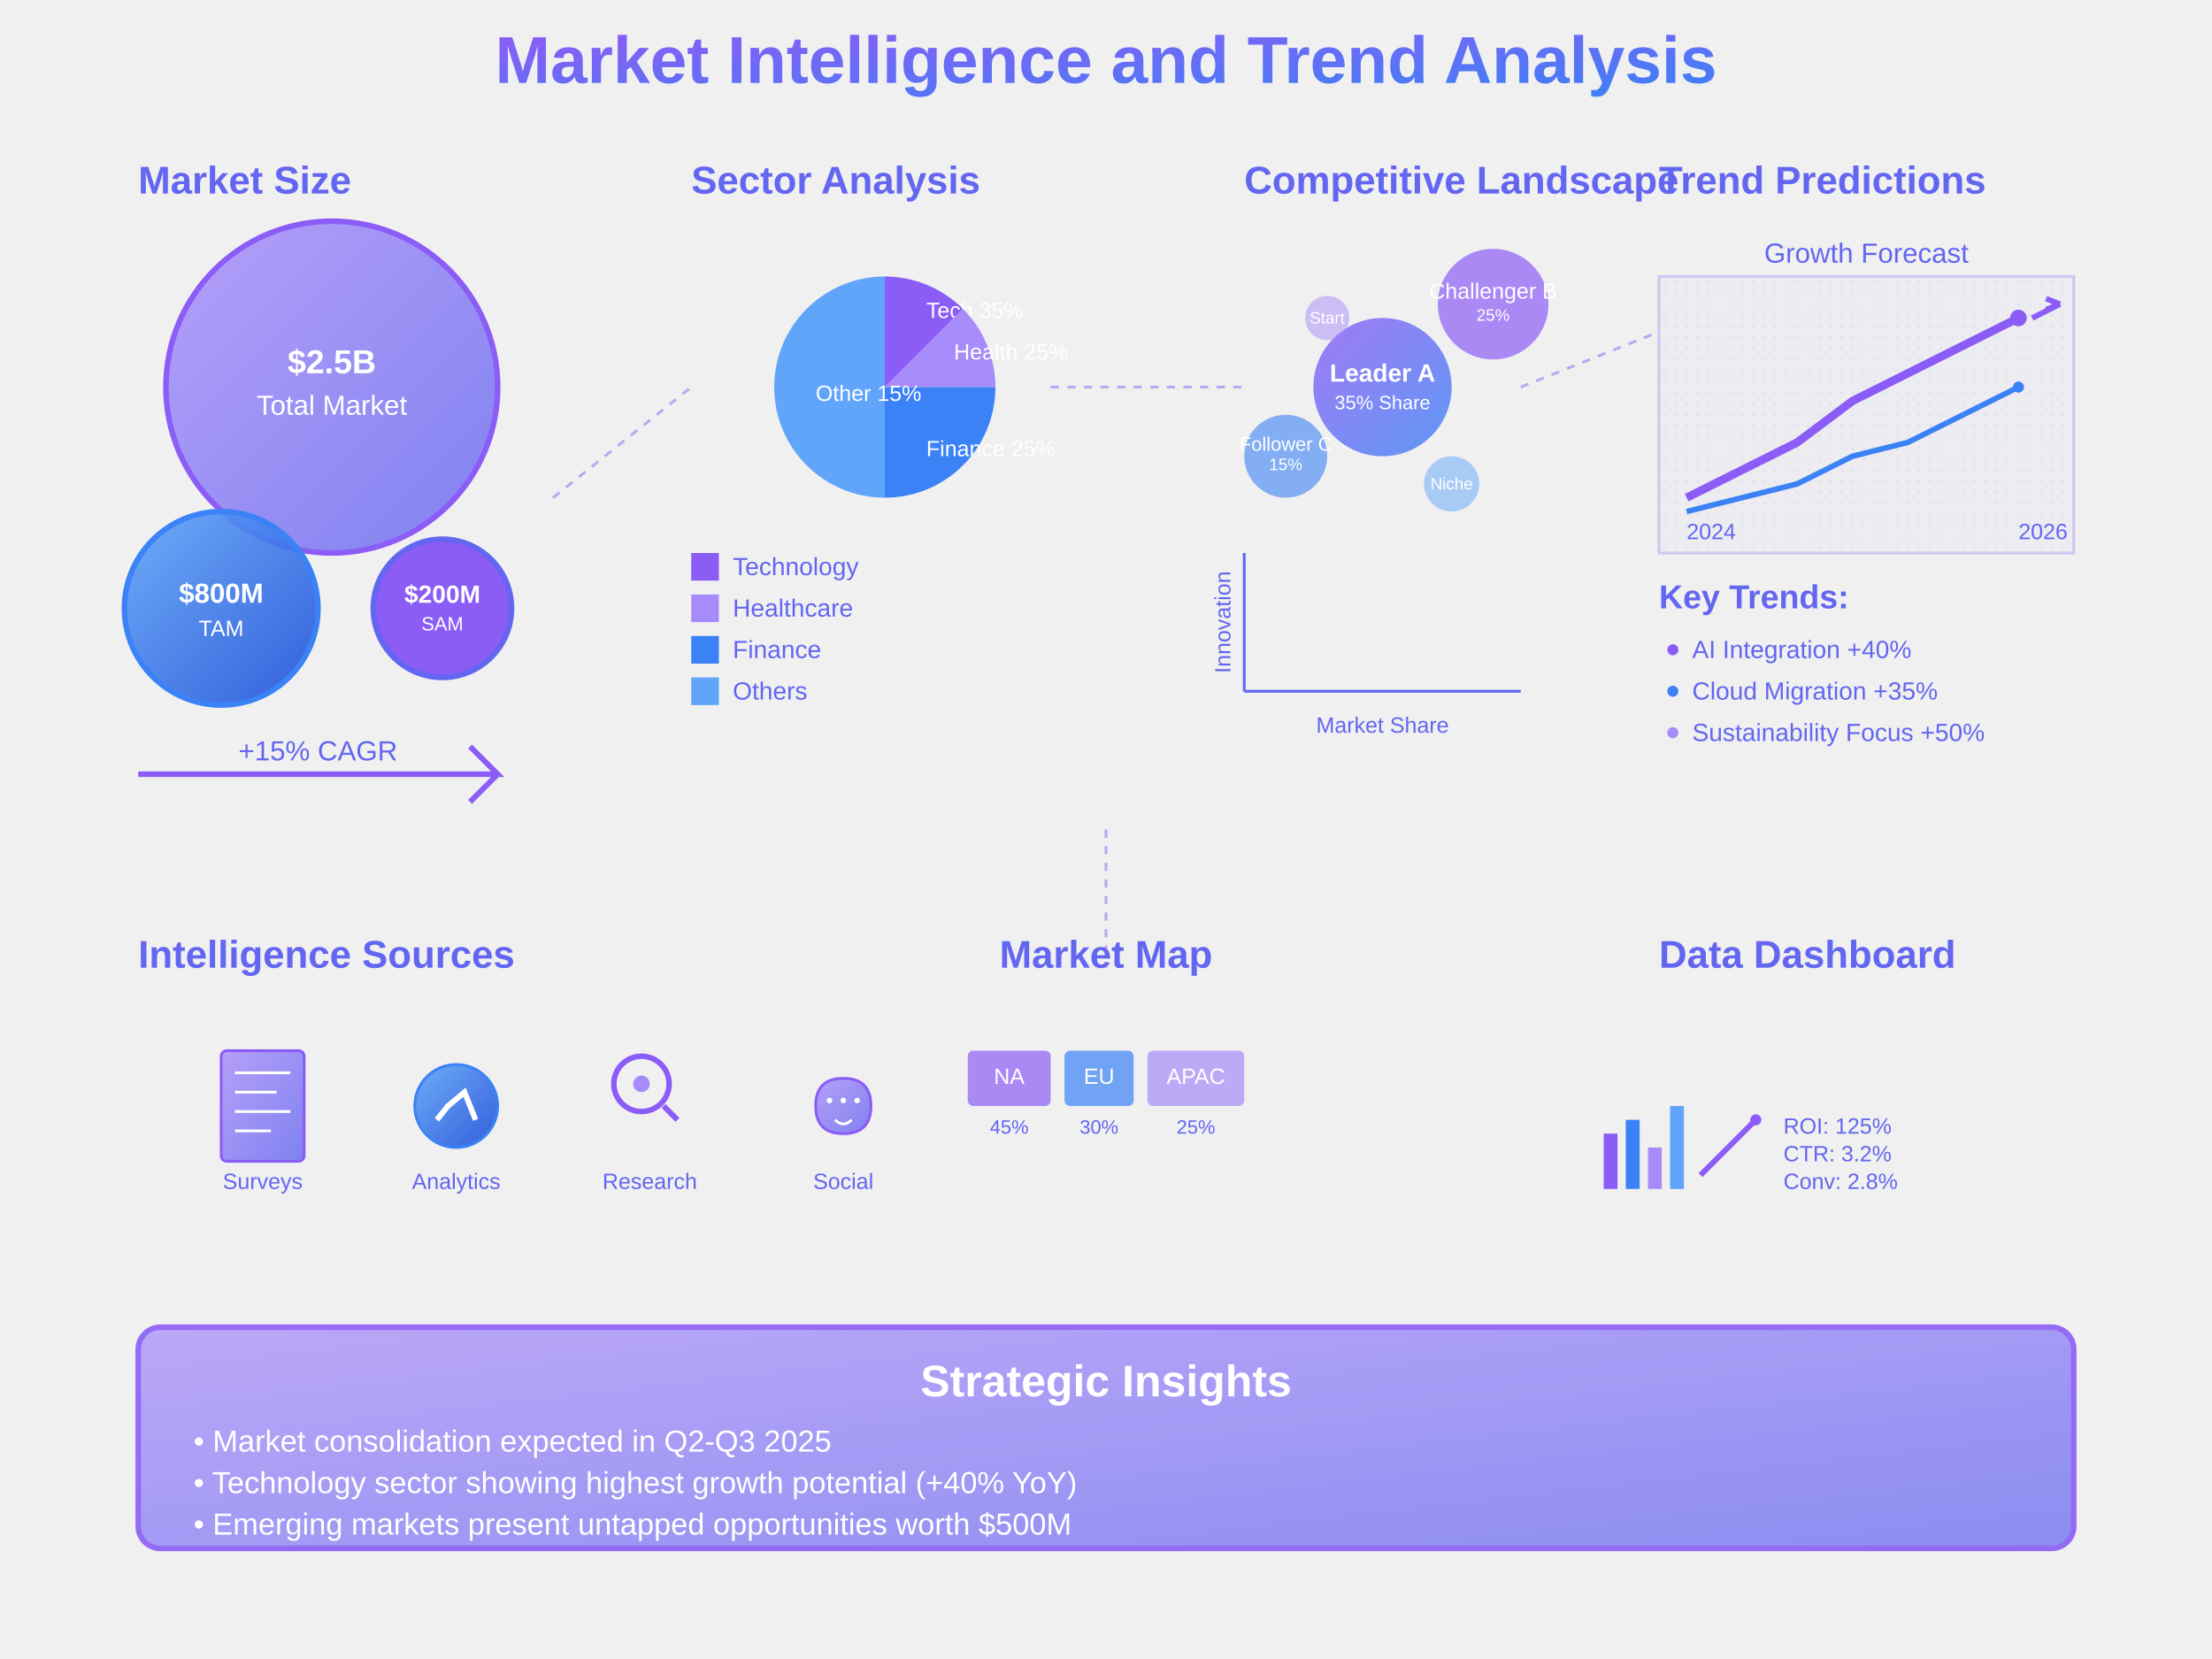
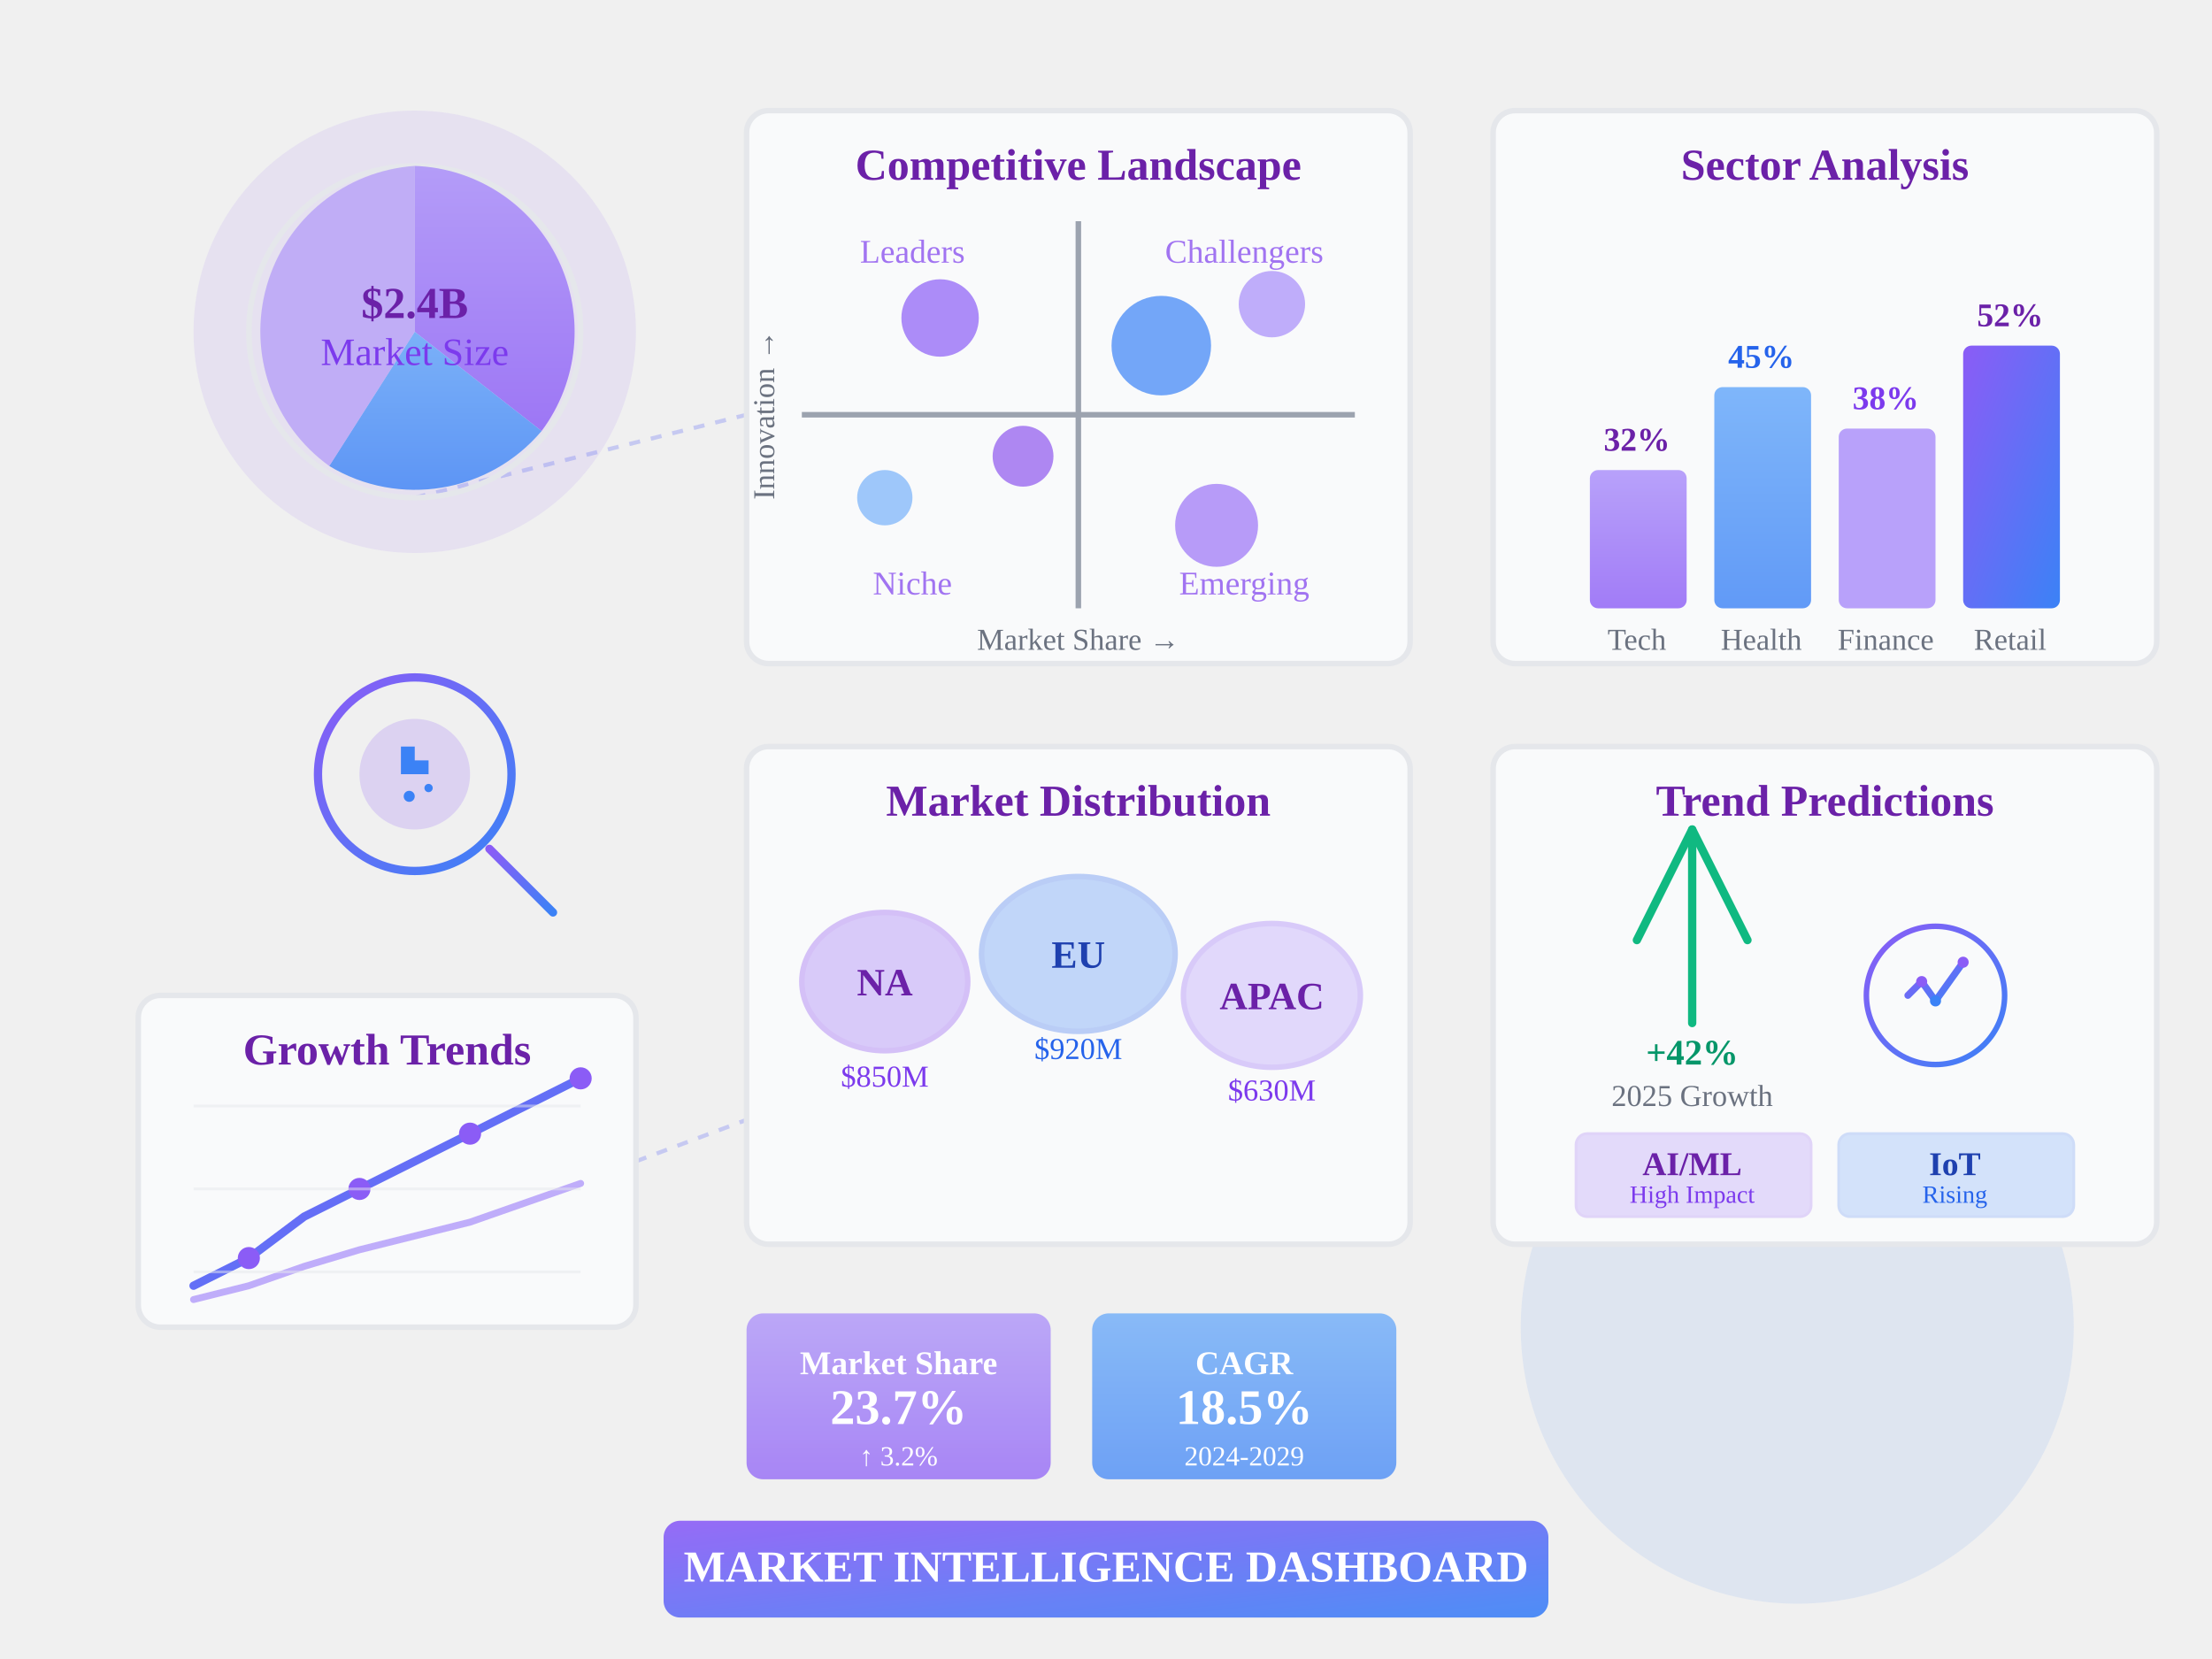
- <svg xmlns="http://www.w3.org/2000/svg" width="800" height="600" viewBox="0 0 800 600">
+ <svg xmlns="http://www.w3.org/2000/svg" viewBox="0 0 800 600" width="800" height="600">
  <defs>
-     <linearGradient id="purpleBlueGradient" x1="0%" y1="0%" x2="100%" y2="100%">
+     <linearGradient id="purpleBlue" x1="0%" y1="0%" x2="100%" y2="100%">
      <stop offset="0%" style="stop-color:#8B5CF6;stop-opacity:1" />
      <stop offset="100%" style="stop-color:#3B82F6;stop-opacity:1" />
    </linearGradient>
-     <linearGradient id="lightPurpleGradient" x1="0%" y1="0%" x2="100%" y2="100%">
+     <linearGradient id="lightPurple" x1="0%" y1="0%" x2="0%" y2="100%">
      <stop offset="0%" style="stop-color:#A78BFA;stop-opacity:0.8" />
-       <stop offset="100%" style="stop-color:#6366F1;stop-opacity:0.8" />
+       <stop offset="100%" style="stop-color:#8B5CF6;stop-opacity:0.8" />
    </linearGradient>
-     <linearGradient id="blueGradient" x1="0%" y1="0%" x2="100%" y2="100%">
-       <stop offset="0%" style="stop-color:#60A5FA;stop-opacity:0.9" />
-       <stop offset="100%" style="stop-color:#1D4ED8;stop-opacity:0.9" />
+     <linearGradient id="lightBlue" x1="0%" y1="0%" x2="0%" y2="100%">
+       <stop offset="0%" style="stop-color:#60A5FA;stop-opacity:0.8" />
+       <stop offset="100%" style="stop-color:#3B82F6;stop-opacity:0.8" />
    </linearGradient>
-     <pattern id="dataPattern" patternUnits="userSpaceOnUse" width="4" height="4">
-       <rect width="4" height="4" fill="#8B5CF6" opacity="0.1" />
-       <circle cx="2" cy="2" r="0.5" fill="#3B82F6" opacity="0.3" />
-     </pattern>
  </defs>
-   <rect width="800" height="600" fill="transparent" />
-   <text x="400" y="30" text-anchor="middle" font-family="Arial, sans-serif" font-size="24" font-weight="bold" fill="url(#purpleBlueGradient)">
-     Market Intelligence and Trend Analysis
-   </text>
+   <circle cx="150" cy="120" r="80" fill="#8B5CF6" opacity="0.1" />
+   <circle cx="650" cy="480" r="100" fill="#3B82F6" opacity="0.1" />
+   <circle cx="700" cy="150" r="60" fill="#A78BFA" opacity="0.1" />
+   <g id="connections" opacity="0.3">
+     <line x1="150" y1="180" x2="270" y2="150" stroke="url(#purpleBlue)" stroke-width="1.5" stroke-dasharray="4,4" />
+     <line x1="230" y1="420" x2="390" y2="360" stroke="url(#purpleBlue)" stroke-width="1.5" stroke-dasharray="4,4" />
+     <line x1="510" y1="150" x2="540" y2="150" stroke="url(#purpleBlue)" stroke-width="1.5" stroke-dasharray="4,4" />
+     <line x1="660" y1="240" x2="660" y2="270" stroke="url(#purpleBlue)" stroke-width="1.5" stroke-dasharray="4,4" />
+   </g>
  <g id="marketSize">
-     <text x="50" y="70" font-family="Arial, sans-serif" font-size="14" font-weight="bold" fill="#6366F1">Market Size</text>
-     <circle cx="120" cy="140" r="60" fill="url(#lightPurpleGradient)" stroke="#8B5CF6" stroke-width="2" />
-     <text x="120" y="135" text-anchor="middle" font-family="Arial, sans-serif" font-size="12" font-weight="bold" fill="#FFFFFF">$2.5B</text>
-     <text x="120" y="150" text-anchor="middle" font-family="Arial, sans-serif" font-size="10" fill="#FFFFFF">Total Market</text>
-     <circle cx="80" cy="220" r="35" fill="url(#blueGradient)" stroke="#3B82F6" stroke-width="2" />
-     <text x="80" y="218" text-anchor="middle" font-family="Arial, sans-serif" font-size="10" font-weight="bold" fill="#FFFFFF">$800M</text>
-     <text x="80" y="230" text-anchor="middle" font-family="Arial, sans-serif" font-size="8" fill="#FFFFFF">TAM</text>
-     <circle cx="160" cy="220" r="25" fill="#8B5CF6" stroke="#6366F1" stroke-width="2" />
-     <text x="160" y="218" text-anchor="middle" font-family="Arial, sans-serif" font-size="9" font-weight="bold" fill="#FFFFFF">$200M</text>
-     <text x="160" y="228" text-anchor="middle" font-family="Arial, sans-serif" font-size="7" fill="#FFFFFF">SAM</text>
-     <path d="M 50 280 L 180 280 L 170 270 M 180 280 L 170 290" stroke="#8B5CF6" stroke-width="2" fill="none" />
-     <text x="115" y="275" text-anchor="middle" font-family="Arial, sans-serif" font-size="10" fill="#6366F1">+15% CAGR</text>
+     <circle cx="150" cy="120" r="60" fill="none" stroke="#E5E7EB" stroke-width="2" />
+     <path d="M 150 60 A 60 60 0 0 1 195.88 155.88 L 150 120 Z" fill="url(#lightPurple)" />
+     <path d="M 195.88 155.88 A 60 60 0 0 1 119.08 168.54 L 150 120 Z" fill="url(#lightBlue)" />
+     <path d="M 119.08 168.54 A 60 60 0 0 1 150 60 L 150 120 Z" fill="#A78BFA" opacity="0.6" />
+     <text x="150" y="115" text-anchor="middle" fill="#6B21A8" font-size="16" font-weight="bold">$2.4B</text>
+     <text x="150" y="132" text-anchor="middle" fill="#7C3AED" font-size="14">Market Size</text>
+   </g>
+   <g id="intelligence">
+     <circle cx="150" cy="280" r="35" fill="none" stroke="url(#purpleBlue)" stroke-width="3" />
+     <line x1="177" y1="307" x2="200" y2="330" stroke="url(#purpleBlue)" stroke-width="3" stroke-linecap="round" />
+     <circle cx="150" cy="280" r="20" fill="#8B5CF6" opacity="0.2" />
+     <path d="M 145 270 L 145 280 L 155 280 L 155 275 L 150 275 L 150 270 Z" fill="#3B82F6" />
+     <circle cx="148" cy="288" r="2" fill="#3B82F6" />
+     <circle cx="155" cy="285" r="1.5" fill="#3B82F6" />
+   </g>
+   <g id="trendChart">
+     <rect x="50" y="360" width="180" height="120" rx="8" fill="#F9FAFB" stroke="#E5E7EB" stroke-width="2" />
+     <text x="140" y="385" text-anchor="middle" fill="#6B21A8" font-size="16" font-weight="bold">Growth Trends</text>
+     <polyline points="70,465 90,455 110,440 130,430 150,420 170,410 190,400 210,390" fill="none" stroke="url(#purpleBlue)" stroke-width="3" stroke-linecap="round" />
+     <polyline points="70,470 90,465 110,458 130,452 150,447 170,442 190,435 210,428" fill="none" stroke="#A78BFA" stroke-width="2.5" stroke-linecap="round" opacity="0.7" />
+     <circle cx="90" cy="455" r="4" fill="#8B5CF6" />
+     <circle cx="130" cy="430" r="4" fill="#8B5CF6" />
+     <circle cx="170" cy="410" r="4" fill="#8B5CF6" />
+     <circle cx="210" cy="390" r="4" fill="#8B5CF6" />
+     <line x1="70" y1="400" x2="210" y2="400" stroke="#E5E7EB" stroke-width="1" opacity="0.5" />
+     <line x1="70" y1="430" x2="210" y2="430" stroke="#E5E7EB" stroke-width="1" opacity="0.5" />
+     <line x1="70" y1="460" x2="210" y2="460" stroke="#E5E7EB" stroke-width="1" opacity="0.5" />
+   </g>
+   <g id="competitive">
+     <rect x="270" y="40" width="240" height="200" rx="8" fill="#F9FAFB" stroke="#E5E7EB" stroke-width="2" />
+     <text x="390" y="65" text-anchor="middle" fill="#6B21A8" font-size="16" font-weight="bold">Competitive Landscape</text>
+     <line x1="390" y1="80" x2="390" y2="220" stroke="#9CA3AF" stroke-width="2" />
+     <line x1="290" y1="150" x2="490" y2="150" stroke="#9CA3AF" stroke-width="2" />
+     <text x="330" y="95" text-anchor="middle" fill="#7C3AED" font-size="12" opacity="0.7">Leaders</text>
+     <text x="450" y="95" text-anchor="middle" fill="#7C3AED" font-size="12" opacity="0.7">Challengers</text>
+     <text x="330" y="215" text-anchor="middle" fill="#7C3AED" font-size="12" opacity="0.7">Niche</text>
+     <text x="450" y="215" text-anchor="middle" fill="#7C3AED" font-size="12" opacity="0.7">Emerging</text>
+     <circle cx="340" cy="115" r="14" fill="#8B5CF6" opacity="0.7" />
+     <circle cx="420" cy="125" r="18" fill="#3B82F6" opacity="0.7" />
+     <circle cx="460" cy="110" r="12" fill="#A78BFA" opacity="0.7" />
+     <circle cx="320" cy="180" r="10" fill="#60A5FA" opacity="0.6" />
+     <circle cx="440" cy="190" r="15" fill="#8B5CF6" opacity="0.6" />
+     <circle cx="370" cy="165" r="11" fill="#7C3AED" opacity="0.6" />
+     <text x="390" y="235" text-anchor="middle" fill="#6B7280" font-size="11">Market Share →</text>
+     <text x="280" y="150" text-anchor="middle" fill="#6B7280" font-size="11" transform="rotate(-90 280 150)">Innovation →</text>
  </g>
  <g id="sectorAnalysis">
-     <text x="250" y="70" font-family="Arial, sans-serif" font-size="14" font-weight="bold" fill="#6366F1">Sector Analysis</text>
-     <g transform="translate(320, 140)">
-       <path d="M 0,0 L 0,-40 A 40,40 0 0,1 28.28,-28.28 Z" fill="#8B5CF6" />
-       <text x="15" y="-25" font-family="Arial, sans-serif" font-size="8" fill="#FFFFFF">Tech 35%</text>
-       <path d="M 0,0 L 28.28,-28.28 A 40,40 0 0,1 40,0 Z" fill="#A78BFA" />
-       <text x="25" y="-10" font-family="Arial, sans-serif" font-size="8" fill="#FFFFFF">Health 25%</text>
-       <path d="M 0,0 L 40,0 A 40,40 0 0,1 0,40 Z" fill="#3B82F6" />
-       <text x="15" y="25" font-family="Arial, sans-serif" font-size="8" fill="#FFFFFF">Finance 25%</text>
-       <path d="M 0,0 L 0,40 A 40,40 0 0,1 0,-40 Z" fill="#60A5FA" />
-       <text x="-25" y="5" font-family="Arial, sans-serif" font-size="8" fill="#FFFFFF">Other 15%</text>
-     </g>
-     <g transform="translate(250, 200)">
-       <rect x="0" y="0" width="10" height="10" fill="#8B5CF6" />
-       <text x="15" y="8" font-family="Arial, sans-serif" font-size="9" fill="#6366F1">Technology</text>
-       <rect x="0" y="15" width="10" height="10" fill="#A78BFA" />
-       <text x="15" y="23" font-family="Arial, sans-serif" font-size="9" fill="#6366F1">Healthcare</text>
-       <rect x="0" y="30" width="10" height="10" fill="#3B82F6" />
-       <text x="15" y="38" font-family="Arial, sans-serif" font-size="9" fill="#6366F1">Finance</text>
-       <rect x="0" y="45" width="10" height="10" fill="#60A5FA" />
-       <text x="15" y="53" font-family="Arial, sans-serif" font-size="9" fill="#6366F1">Others</text>
-     </g>
-   </g>
-   <g id="competitiveLandscape">
-     <text x="450" y="70" font-family="Arial, sans-serif" font-size="14" font-weight="bold" fill="#6366F1">Competitive Landscape</text>
-     <g transform="translate(500, 140)">
-       <circle cx="0" cy="0" r="25" fill="url(#purpleBlueGradient)" opacity="0.8" />
-       <text x="0" y="-2" text-anchor="middle" font-family="Arial, sans-serif" font-size="9" font-weight="bold" fill="#FFFFFF">Leader A</text>
-       <text x="0" y="8" text-anchor="middle" font-family="Arial, sans-serif" font-size="7" fill="#FFFFFF">35% Share</text>
-       <circle cx="40" cy="-30" r="20" fill="#8B5CF6" opacity="0.7" />
-       <text x="40" y="-32" text-anchor="middle" font-family="Arial, sans-serif" font-size="8" fill="#FFFFFF">Challenger B</text>
-       <text x="40" y="-24" text-anchor="middle" font-family="Arial, sans-serif" font-size="6" fill="#FFFFFF">25%</text>
-       <circle cx="-35" cy="25" r="15" fill="#3B82F6" opacity="0.6" />
-       <text x="-35" y="23" text-anchor="middle" font-family="Arial, sans-serif" font-size="7" fill="#FFFFFF">Follower C</text>
-       <text x="-35" y="30" text-anchor="middle" font-family="Arial, sans-serif" font-size="6" fill="#FFFFFF">15%</text>
-       <circle cx="25" cy="35" r="10" fill="#60A5FA" opacity="0.5" />
-       <text x="25" y="37" text-anchor="middle" font-family="Arial, sans-serif" font-size="6" fill="#FFFFFF">Niche</text>
-       <circle cx="-20" cy="-25" r="8" fill="#A78BFA" opacity="0.5" />
-       <text x="-20" y="-23" text-anchor="middle" font-family="Arial, sans-serif" font-size="6" fill="#FFFFFF">Start</text>
-     </g>
-     <g transform="translate(450, 200)">
-       <line x1="0" y1="50" x2="100" y2="50" stroke="#6366F1" stroke-width="1" />
-       <text x="50" y="65" text-anchor="middle" font-family="Arial, sans-serif" font-size="8" fill="#6366F1">Market Share</text>
-       <line x1="0" y1="0" x2="0" y2="50" stroke="#6366F1" stroke-width="1" />
-       <text x="-5" y="25" text-anchor="middle" font-family="Arial, sans-serif" font-size="8" fill="#6366F1" transform="rotate(-90, -5, 25)">Innovation</text>
-     </g>
-   </g>
-   <g id="trendPredictions">
-     <text x="600" y="70" font-family="Arial, sans-serif" font-size="14" font-weight="bold" fill="#6366F1">Trend Predictions</text>
-     <g transform="translate(600, 100)">
-       <rect x="0" y="0" width="150" height="100" fill="url(#dataPattern)" stroke="#8B5CF6" stroke-width="1" opacity="0.3" />
-       <polyline points="10,80 30,70 50,60 70,45 90,35 110,25 130,15" stroke="#8B5CF6" stroke-width="3" fill="none" />
-       <polyline points="10,85 30,80 50,75 70,65 90,60 110,50 130,40" stroke="#3B82F6" stroke-width="2" fill="none" />
-       <circle cx="130" cy="15" r="3" fill="#8B5CF6" />
-       <circle cx="130" cy="40" r="2" fill="#3B82F6" />
-       <path d="M 135 15 L 145 10 L 140 12 M 145 10 L 140 8" stroke="#8B5CF6" stroke-width="2" fill="none" />
-       <text x="75" y="-5" text-anchor="middle" font-family="Arial, sans-serif" font-size="10" fill="#6366F1">Growth Forecast</text>
-       <text x="10" y="95" font-family="Arial, sans-serif" font-size="8" fill="#6366F1">2024</text>
-       <text x="130" y="95" font-family="Arial, sans-serif" font-size="8" fill="#6366F1">2026</text>
-     </g>
-     <g transform="translate(600, 220)">
-       <text x="0" y="0" font-family="Arial, sans-serif" font-size="12" font-weight="bold" fill="#6366F1">Key Trends:</text>
-       <circle cx="5" cy="15" r="2" fill="#8B5CF6" />
-       <text x="12" y="18" font-family="Arial, sans-serif" font-size="9" fill="#6366F1">AI Integration +40%</text>
-       <circle cx="5" cy="30" r="2" fill="#3B82F6" />
-       <text x="12" y="33" font-family="Arial, sans-serif" font-size="9" fill="#6366F1">Cloud Migration +35%</text>
-       <circle cx="5" cy="45" r="2" fill="#A78BFA" />
-       <text x="12" y="48" font-family="Arial, sans-serif" font-size="9" fill="#6366F1">Sustainability Focus +50%</text>
-     </g>
-   </g>
-   <g id="intelligenceSymbols">
-     <text x="50" y="350" font-family="Arial, sans-serif" font-size="14" font-weight="bold" fill="#6366F1">Intelligence Sources</text>
-     <g transform="translate(80, 380)">
-       <rect x="0" y="0" width="30" height="40" fill="url(#lightPurpleGradient)" stroke="#8B5CF6" stroke-width="1" rx="2" />
-       <line x1="5" y1="8" x2="25" y2="8" stroke="#FFFFFF" stroke-width="1" />
-       <line x1="5" y1="15" x2="20" y2="15" stroke="#FFFFFF" stroke-width="1" />
-       <line x1="5" y1="22" x2="25" y2="22" stroke="#FFFFFF" stroke-width="1" />
-       <line x1="5" y1="29" x2="18" y2="29" stroke="#FFFFFF" stroke-width="1" />
-       <text x="15" y="50" text-anchor="middle" font-family="Arial, sans-serif" font-size="8" fill="#6366F1">Surveys</text>
-     </g>
-     <g transform="translate(150, 380)">
-       <circle cx="15" cy="20" r="15" fill="url(#blueGradient)" stroke="#3B82F6" stroke-width="1" />
-       <path d="M 8,25 L 12,20 L 18,15 L 22,25" stroke="#FFFFFF" stroke-width="2" fill="none" />
-       <circle cx="12" cy="20" r="1" fill="#FFFFFF" />
-       <circle cx="18" cy="15" r="1" fill="#FFFFFF" />
-       <text x="15" y="50" text-anchor="middle" font-family="Arial, sans-serif" font-size="8" fill="#6366F1">Analytics</text>
-     </g>
-     <g transform="translate(220, 380)">
-       <circle cx="12" cy="12" r="10" fill="none" stroke="#8B5CF6" stroke-width="2" />
-       <path d="M 20,20 L 25,25" stroke="#8B5CF6" stroke-width="2" />
-       <circle cx="12" cy="12" r="3" fill="#A78BFA" />
-       <text x="15" y="50" text-anchor="middle" font-family="Arial, sans-serif" font-size="8" fill="#6366F1">Research</text>
-     </g>
-     <g transform="translate(290, 380)">
-       <path d="M 5,20 Q 5,10 15,10 Q 25,10 25,20 Q 25,30 15,30 Q 5,30 5,20" fill="url(#lightPurpleGradient)" stroke="#8B5CF6" stroke-width="1" />
-       <circle cx="10" cy="18" r="1" fill="#FFFFFF" />
-       <circle cx="15" cy="18" r="1" fill="#FFFFFF" />
-       <circle cx="20" cy="18" r="1" fill="#FFFFFF" />
-       <path d="M 12,25 Q 15,28 18,25" stroke="#FFFFFF" stroke-width="1" fill="none" />
-       <text x="15" y="50" text-anchor="middle" font-family="Arial, sans-serif" font-size="8" fill="#6366F1">Social</text>
-     </g>
+     <rect x="540" y="40" width="240" height="200" rx="8" fill="#F9FAFB" stroke="#E5E7EB" stroke-width="2" />
+     <text x="660" y="65" text-anchor="middle" fill="#6B21A8" font-size="16" font-weight="bold">Sector Analysis</text>
+     <rect x="575" y="170" width="35" height="50" rx="3" fill="url(#lightPurple)" />
+     <rect x="620" y="140" width="35" height="80" rx="3" fill="url(#lightBlue)" />
+     <rect x="665" y="155" width="35" height="65" rx="3" fill="#A78BFA" opacity="0.8" />
+     <rect x="710" y="125" width="35" height="95" rx="3" fill="url(#purpleBlue)" />
+     <text x="592" y="235" text-anchor="middle" fill="#6B7280" font-size="11">Tech</text>
+     <text x="637" y="235" text-anchor="middle" fill="#6B7280" font-size="11">Health</text>
+     <text x="682" y="235" text-anchor="middle" fill="#6B7280" font-size="11">Finance</text>
+     <text x="727" y="235" text-anchor="middle" fill="#6B7280" font-size="11">Retail</text>
+     <text x="592" y="163" text-anchor="middle" fill="#6B21A8" font-size="12" font-weight="bold">32%</text>
+     <text x="637" y="133" text-anchor="middle" fill="#2563EB" font-size="12" font-weight="bold">45%</text>
+     <text x="682" y="148" text-anchor="middle" fill="#7C3AED" font-size="12" font-weight="bold">38%</text>
+     <text x="727" y="118" text-anchor="middle" fill="#6B21A8" font-size="12" font-weight="bold">52%</text>
  </g>
  <g id="marketMap">
-     <text x="400" y="350" text-anchor="middle" font-family="Arial, sans-serif" font-size="14" font-weight="bold" fill="#6366F1">Market Map</text>
-     <g transform="translate(350, 380)">
-       <rect x="0" y="0" width="30" height="20" fill="#8B5CF6" opacity="0.7" rx="2" />
-       <text x="15" y="12" text-anchor="middle" font-family="Arial, sans-serif" font-size="8" fill="#FFFFFF">NA</text>
-       <text x="15" y="30" text-anchor="middle" font-family="Arial, sans-serif" font-size="7" fill="#6366F1">45%</text>
-       <rect x="35" y="0" width="25" height="20" fill="#3B82F6" opacity="0.7" rx="2" />
-       <text x="47.5" y="12" text-anchor="middle" font-family="Arial, sans-serif" font-size="8" fill="#FFFFFF">EU</text>
-       <text x="47.5" y="30" text-anchor="middle" font-family="Arial, sans-serif" font-size="7" fill="#6366F1">30%</text>
-       <rect x="65" y="0" width="35" height="20" fill="#A78BFA" opacity="0.7" rx="2" />
-       <text x="82.5" y="12" text-anchor="middle" font-family="Arial, sans-serif" font-size="8" fill="#FFFFFF">APAC</text>
-       <text x="82.5" y="30" text-anchor="middle" font-family="Arial, sans-serif" font-size="7" fill="#6366F1">25%</text>
-     </g>
+     <rect x="270" y="270" width="240" height="180" rx="8" fill="#F9FAFB" stroke="#E5E7EB" stroke-width="2" />
+     <text x="390" y="295" text-anchor="middle" fill="#6B21A8" font-size="16" font-weight="bold">Market Distribution</text>
+     <ellipse cx="320" cy="355" rx="30" ry="25" fill="#8B5CF6" opacity="0.3" stroke="#7C3AED" stroke-width="2" />
+     <text x="320" y="360" text-anchor="middle" fill="#6B21A8" font-size="14" font-weight="bold">NA</text>
+     <text x="320" y="393" text-anchor="middle" fill="#7C3AED" font-size="11">$850M</text>
+     <ellipse cx="390" cy="345" rx="35" ry="28" fill="#3B82F6" opacity="0.3" stroke="#2563EB" stroke-width="2" />
+     <text x="390" y="350" text-anchor="middle" fill="#1E40AF" font-size="14" font-weight="bold">EU</text>
+     <text x="390" y="383" text-anchor="middle" fill="#2563EB" font-size="11">$920M</text>
+     <ellipse cx="460" cy="360" rx="32" ry="26" fill="#A78BFA" opacity="0.3" stroke="#8B5CF6" stroke-width="2" />
+     <text x="460" y="365" text-anchor="middle" fill="#6B21A8" font-size="14" font-weight="bold">APAC</text>
+     <text x="460" y="398" text-anchor="middle" fill="#7C3AED" font-size="11">$630M</text>
  </g>
-   <g id="dataDashboard">
-     <text x="600" y="350" font-family="Arial, sans-serif" font-size="14" font-weight="bold" fill="#6366F1">Data Dashboard</text>
-     <g transform="translate(580, 380)">
-       <rect x="0" y="30" width="5" height="20" fill="#8B5CF6" />
-       <rect x="8" y="25" width="5" height="25" fill="#3B82F6" />
-       <rect x="16" y="35" width="5" height="15" fill="#A78BFA" />
-       <rect x="24" y="20" width="5" height="30" fill="#60A5FA" />
-       <polyline points="35,45 40,40 45,35 50,30 55,25" stroke="#8B5CF6" stroke-width="2" fill="none" />
-       <circle cx="55" cy="25" r="2" fill="#8B5CF6" />
-       <text x="65" y="30" font-family="Arial, sans-serif" font-size="8" fill="#6366F1">ROI: 125%</text>
-       <text x="65" y="40" font-family="Arial, sans-serif" font-size="8" fill="#6366F1">CTR: 3.2%</text>
-       <text x="65" y="50" font-family="Arial, sans-serif" font-size="8" fill="#6366F1">Conv: 2.8%</text>
-     </g>
+   <g id="predictions">
+     <rect x="540" y="270" width="240" height="180" rx="8" fill="#F9FAFB" stroke="#E5E7EB" stroke-width="2" />
+     <text x="660" y="295" text-anchor="middle" fill="#6B21A8" font-size="16" font-weight="bold">Trend Predictions</text>
+     <path d="M 592 340 L 612 300 L 632 340" fill="none" stroke="#10B981" stroke-width="3" stroke-linecap="round" stroke-linejoin="round" />
+     <line x1="612" y1="300" x2="612" y2="370" stroke="#10B981" stroke-width="3" stroke-linecap="round" />
+     <text x="612" y="385" text-anchor="middle" fill="#059669" font-size="13" font-weight="bold">+42%</text>
+     <text x="612" y="400" text-anchor="middle" fill="#6B7280" font-size="11">2025 Growth</text>
+     <rect x="570" y="410" width="85" height="30" rx="4" fill="#8B5CF6" opacity="0.2" stroke="#7C3AED" stroke-width="1" />
+     <text x="612" y="425" text-anchor="middle" fill="#6B21A8" font-size="12" font-weight="bold">AI/ML</text>
+     <text x="612" y="435" text-anchor="middle" fill="#7C3AED" font-size="9">High Impact</text>
+     <rect x="665" y="410" width="85" height="30" rx="4" fill="#3B82F6" opacity="0.2" stroke="#2563EB" stroke-width="1" />
+     <text x="707" y="425" text-anchor="middle" fill="#1E40AF" font-size="12" font-weight="bold">IoT</text>
+     <text x="707" y="435" text-anchor="middle" fill="#2563EB" font-size="9">Rising</text>
  </g>
-   <g id="strategicInsights">
-     <rect x="50" y="480" width="700" height="80" fill="url(#lightPurpleGradient)" stroke="#8B5CF6" stroke-width="2" rx="8" opacity="0.9" />
-     <text x="400" y="505" text-anchor="middle" font-family="Arial, sans-serif" font-size="16" font-weight="bold" fill="#FFFFFF">Strategic Insights</text>
-     <text x="70" y="525" font-family="Arial, sans-serif" font-size="11" fill="#FFFFFF">• Market consolidation expected in Q2-Q3 2025</text>
-     <text x="70" y="540" font-family="Arial, sans-serif" font-size="11" fill="#FFFFFF">• Technology sector showing highest growth potential (+40% YoY)</text>
-     <text x="70" y="555" font-family="Arial, sans-serif" font-size="11" fill="#FFFFFF">• Emerging markets present untapped opportunities worth $500M</text>
+   <g id="kpis">
+     <rect x="270" y="475" width="110" height="60" rx="6" fill="url(#lightPurple)" opacity="0.9" />
+     <text x="325" y="497" text-anchor="middle" fill="white" font-size="12" font-weight="bold">Market Share</text>
+     <text x="325" y="515" text-anchor="middle" fill="white" font-size="18" font-weight="bold">23.7%</text>
+     <text x="325" y="530" text-anchor="middle" fill="white" font-size="10">↑ 3.2%</text>
+     <rect x="395" y="475" width="110" height="60" rx="6" fill="url(#lightBlue)" opacity="0.9" />
+     <text x="450" y="497" text-anchor="middle" fill="white" font-size="12" font-weight="bold">CAGR</text>
+     <text x="450" y="515" text-anchor="middle" fill="white" font-size="18" font-weight="bold">18.5%</text>
+     <text x="450" y="530" text-anchor="middle" fill="white" font-size="10">2024-2029</text>
  </g>
-   <g stroke="#8B5CF6" stroke-width="1" stroke-dasharray="3,3" opacity="0.5">
-     <line x1="200" y1="180" x2="250" y2="140" />
-     <line x1="380" y1="140" x2="450" y2="140" />
-     <line x1="550" y1="140" x2="600" y2="120" />
-     <line x1="400" y1="300" x2="400" y2="350" />
+   <g id="analyticsIcon">
+     <circle cx="700" cy="360" r="25" fill="none" stroke="url(#purpleBlue)" stroke-width="2" />
+     <path d="M 690 360 L 695 355 L 700 362 L 710 348" fill="none" stroke="url(#purpleBlue)" stroke-width="2.5" stroke-linecap="round" stroke-linejoin="round" />
+     <circle cx="695" cy="355" r="2" fill="#8B5CF6" />
+     <circle cx="700" cy="362" r="2" fill="#3B82F6" />
+     <circle cx="710" cy="348" r="2" fill="#8B5CF6" />
+   </g>
+   <g id="title">
+     <rect x="240" y="550" width="320" height="35" rx="6" fill="url(#purpleBlue)" opacity="0.9" />
+     <text x="400" y="572" text-anchor="middle" fill="white" font-size="16" font-weight="bold">MARKET INTELLIGENCE DASHBOARD</text>
  </g>
</svg>
